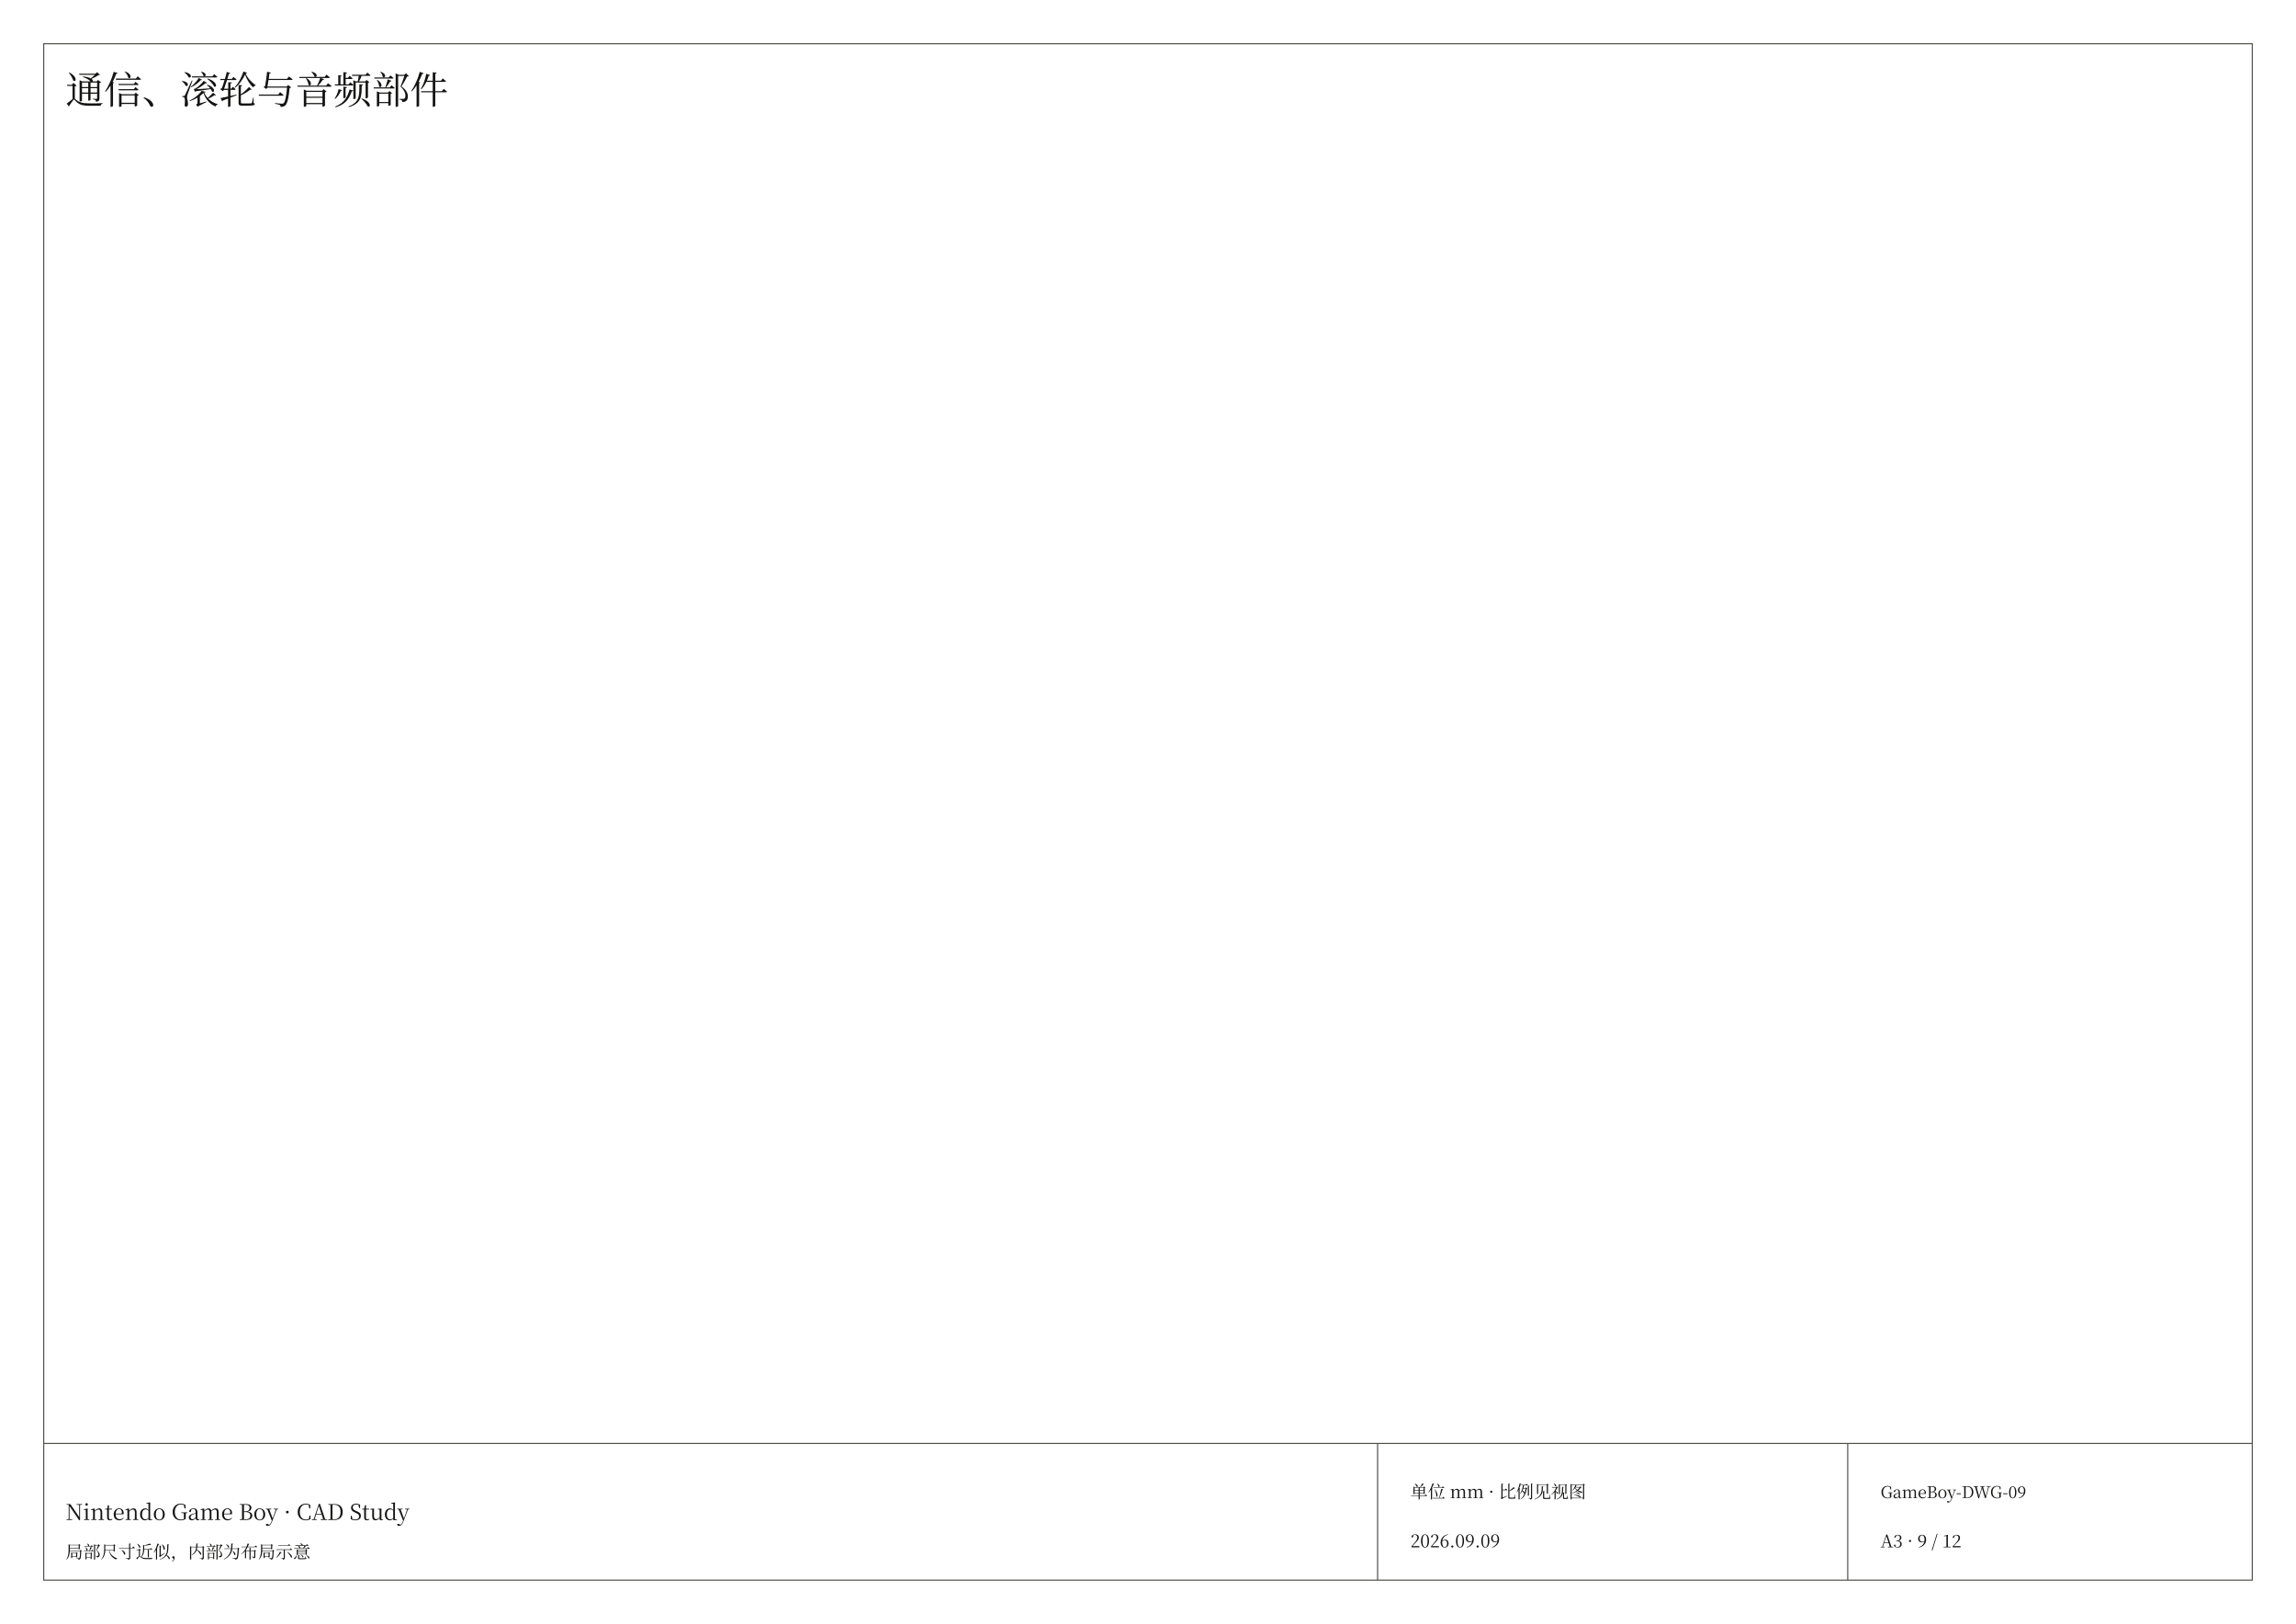
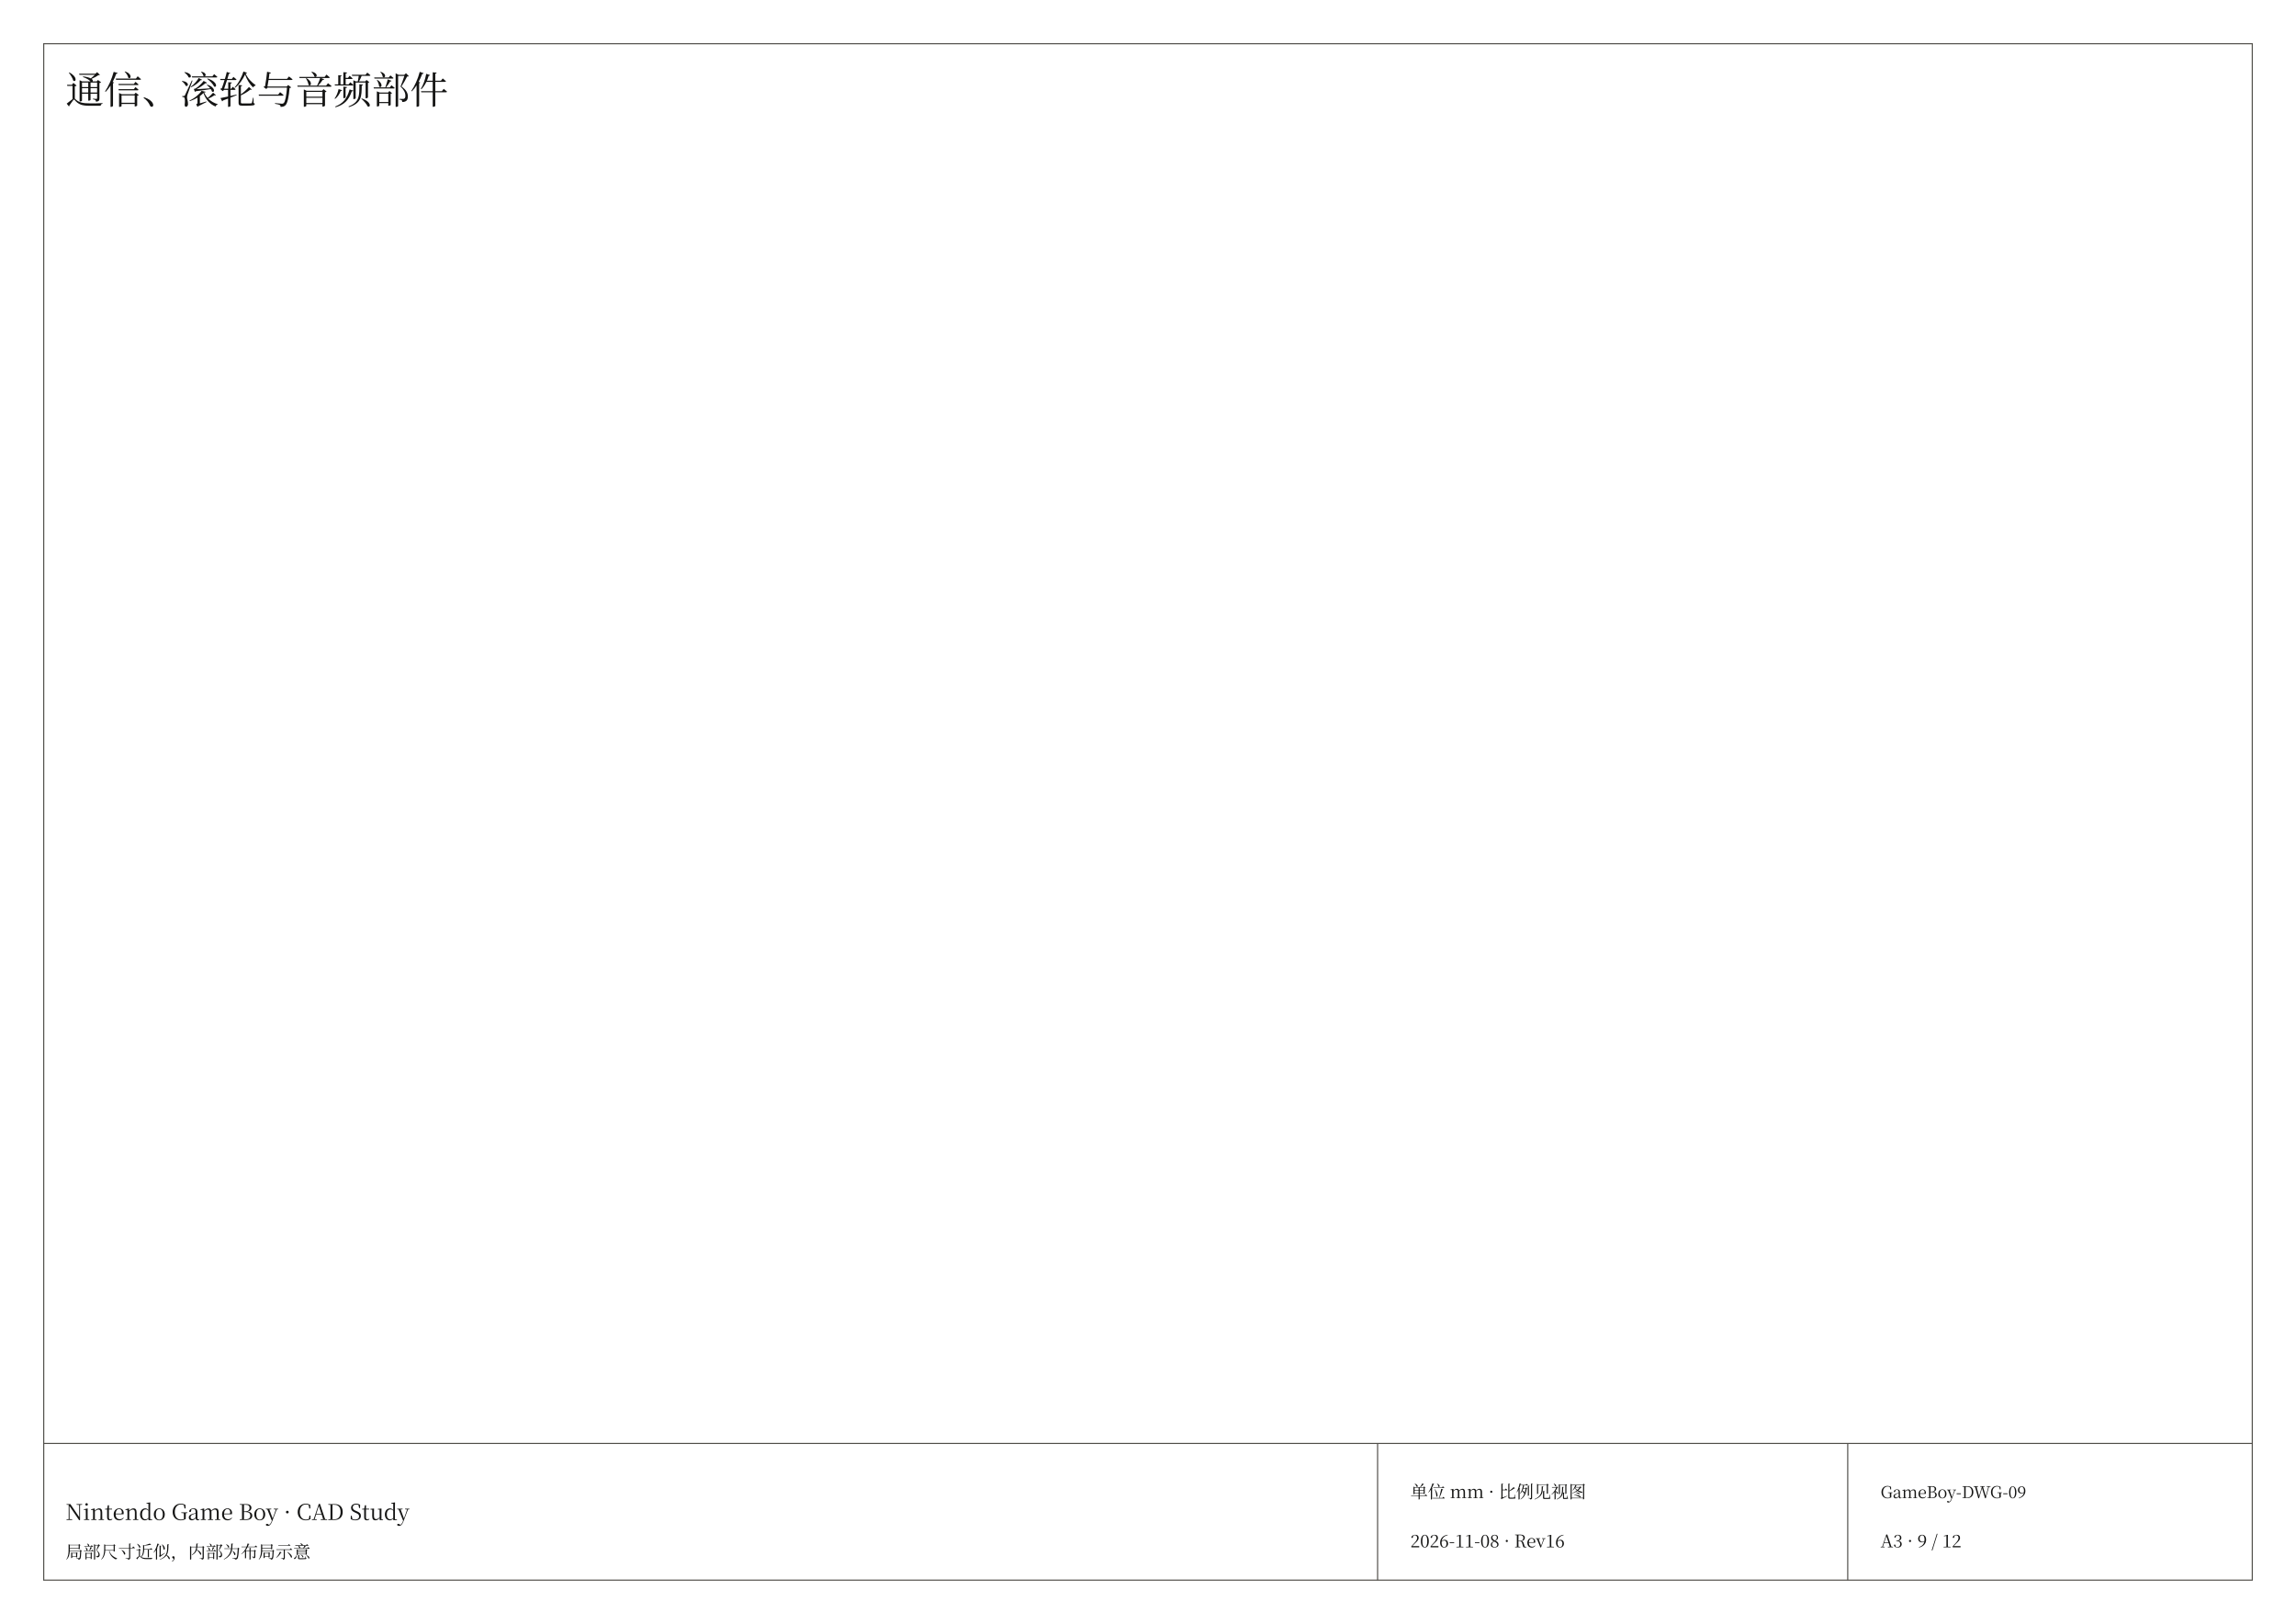
<svg xmlns="http://www.w3.org/2000/svg" width="420mm" height="297mm" viewBox="0 0 420 297">
  <g fill="none" stroke="#504e49" stroke-width=".2">
    <rect x="8" y="8" width="404" height="281" />
    <path d="M 8 264 H 412 M 252 264 V 289 M 338 264 V 289" />
  </g>
  <g font-family="Noto Serif CJK SC" fill="#141413">
    <text x="12" y="19" font-size="7.0">通信、滚轮与音频部件</text>
    <text x="12" y="278" font-size="4.0">Nintendo Game Boy · CAD Study</text>
    <text x="12" y="285" font-size="3.2">局部尺寸近似，内部为布局示意</text>
    <text x="258" y="274" font-size="3.2">单位 mm · 比例见视图</text>
-     <text x="258" y="283" font-size="3.2">2026.09.09</text>
+     <text x="258" y="283" font-size="3.2">2026-11-08 · Rev16</text>
    <text x="344" y="274" font-size="3.0">GameBoy-DWG-09</text>
    <text x="344" y="283" font-size="3.2">A3 · 9 / 12</text>
  </g>
</svg>
